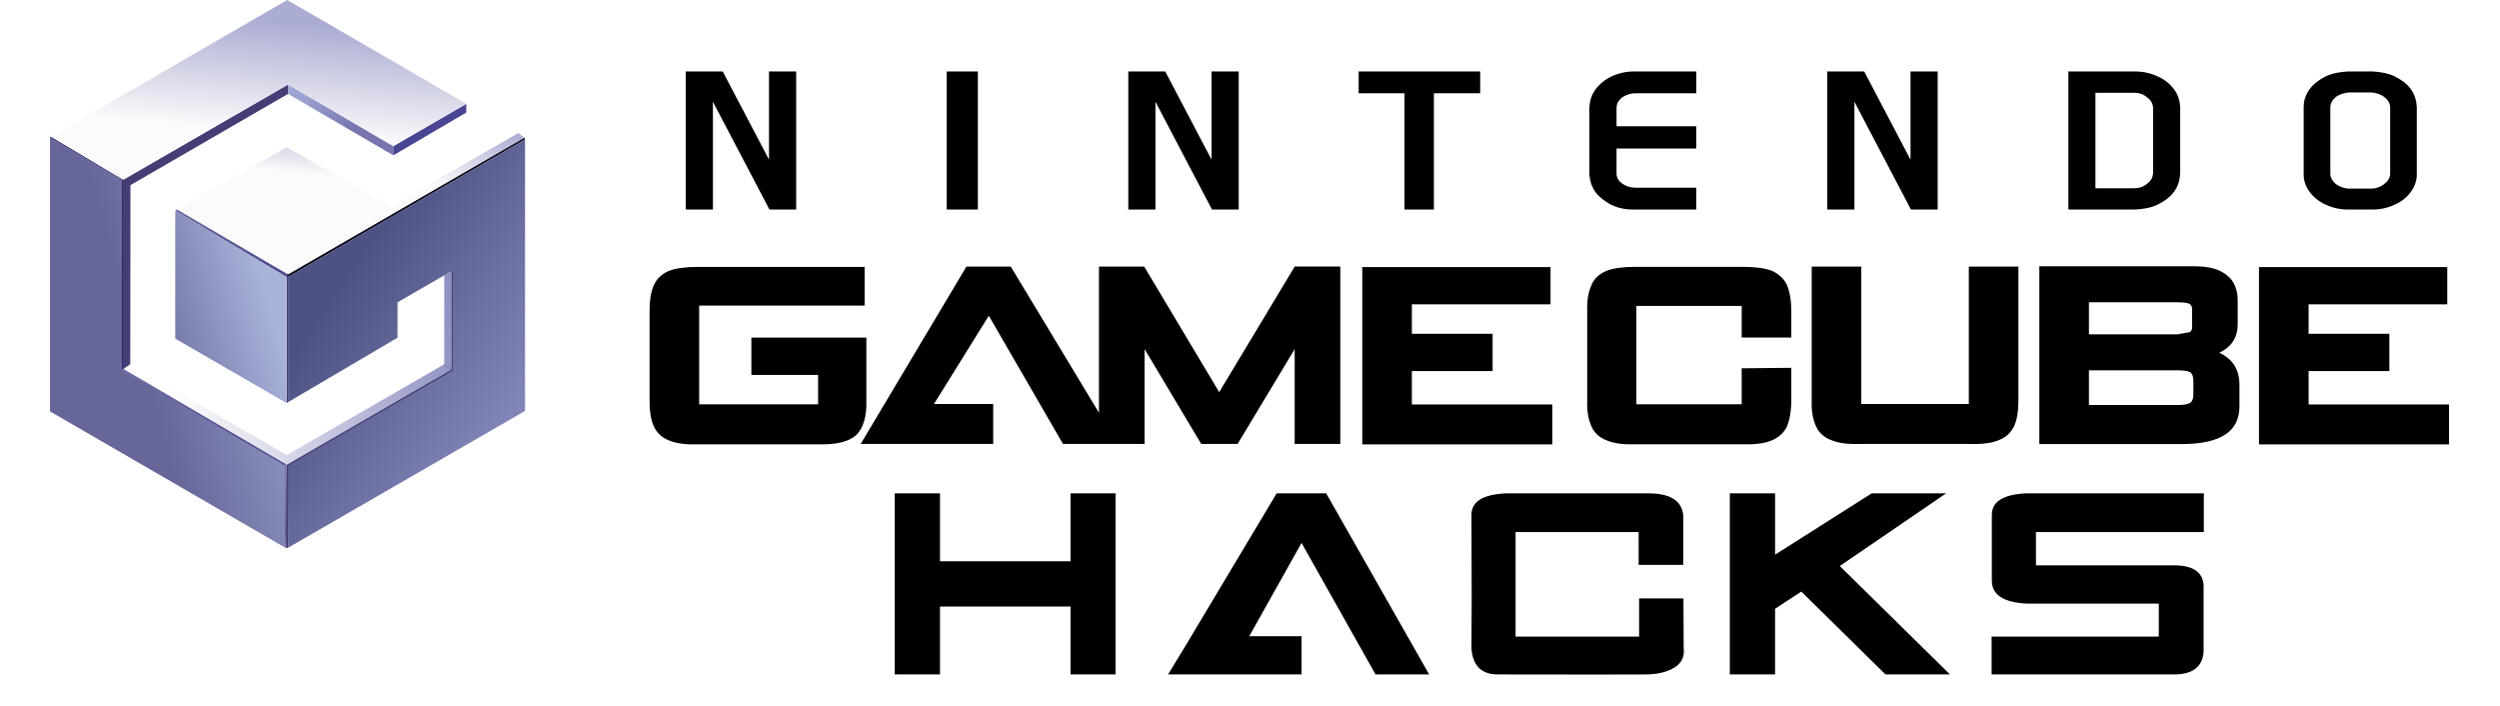
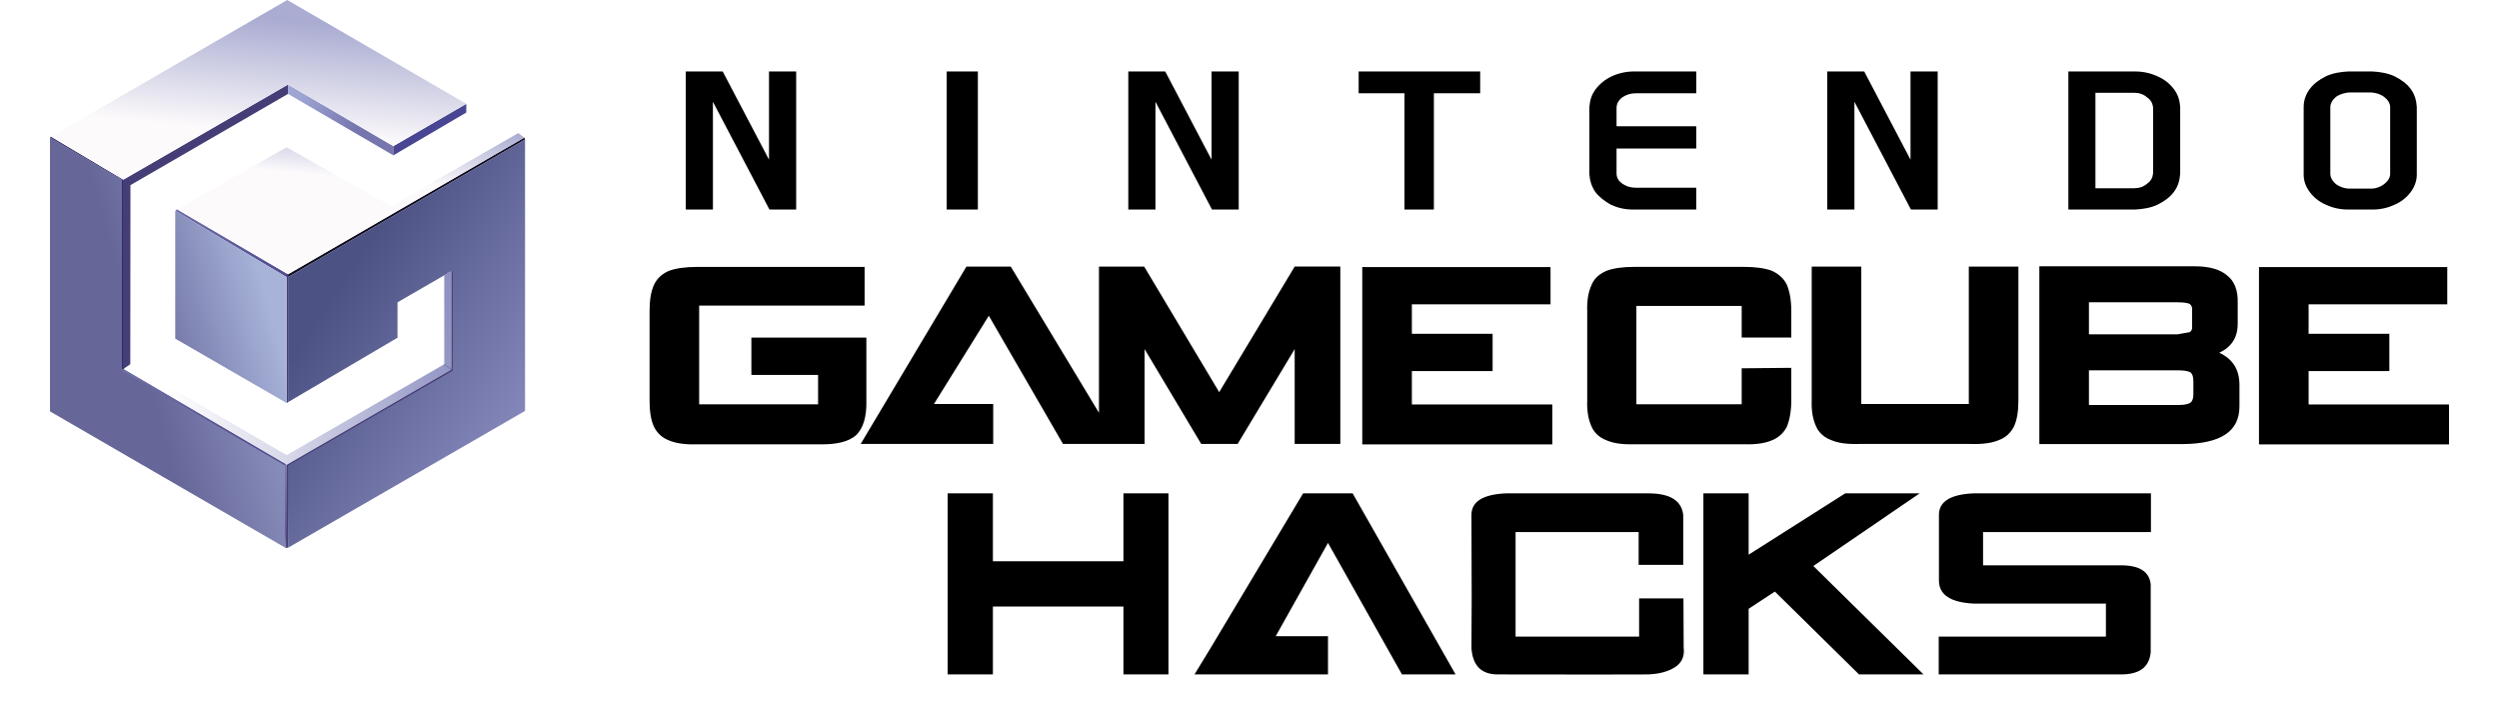
<svg xmlns="http://www.w3.org/2000/svg" width="567" height="160" xml:space="preserve" version="1.1" id="svg30">
  <defs id="defs30" />
  <linearGradient id="a" gradientUnits="userSpaceOnUse" x1="24.415" y1="564.872" x2="104.743" y2="551.509" gradientTransform="translate(11.337,-473.426)">
    <stop offset=".037" style="stop-color:#fff" id="stop1" />
    <stop offset=".896" style="stop-color:#898cbf" id="stop2" />
  </linearGradient>
  <linearGradient id="b" gradientUnits="userSpaceOnUse" x1="28.461" y1="68.837" x2="54.049" y2="68.837" gradientTransform="matrix(1,0,0,-1,11.297,123.99)">
    <stop offset="0" style="stop-color:#6e70a9" id="stop3" />
    <stop offset=".969" style="stop-color:#514a8e" id="stop4" />
  </linearGradient>
  <linearGradient id="c" gradientUnits="userSpaceOnUse" x1="53.857" y1="61.681" x2="54.185" y2="61.681" gradientTransform="matrix(1,0,0,-1,11.297,123.99)">
    <stop offset="0" style="stop-color:#6e70a9" id="stop5" />
    <stop offset=".969" style="stop-color:#514a8e" id="stop6" />
  </linearGradient>
  <linearGradient id="d" gradientUnits="userSpaceOnUse" x1="64.085" y1="540.326" x2="108.726" y2="569.631" gradientTransform="translate(11.337,-473.426)">
    <stop offset="0" style="stop-color:#4c5284" id="stop8" />
    <stop offset="1" style="stop-color:#8789bc" id="stop9" />
  </linearGradient>
  <linearGradient id="e" gradientUnits="userSpaceOnUse" x1="53.464" y1="596.999" x2="53.153" y2="577.096" gradientTransform="translate(11.337,-473.426)">
    <stop offset=".11" style="stop-color:#4c407e" id="stop10" />
    <stop offset=".89" style="stop-color:#669" id="stop11" />
    <stop offset="1" style="stop-color:#a7b3d9" id="stop12" />
    <stop offset="1" style="stop-color:#9ba5cd" id="stop13" />
  </linearGradient>
  <linearGradient id="f" gradientUnits="userSpaceOnUse" x1="4.824" y1="553.133" x2="66.026" y2="536.123" gradientTransform="translate(11.337,-473.426)">
    <stop offset=".233" style="stop-color:#669" id="stop15" />
    <stop offset=".724" style="stop-color:#a7b3d9" id="stop16" />
  </linearGradient>
  <linearGradient id="g" gradientUnits="userSpaceOnUse" x1="5.882" y1="556.931" x2="67.08" y2="539.924" gradientTransform="translate(11.337,-473.426)">
    <stop offset=".233" style="stop-color:#669" id="stop17" />
    <stop offset=".991" style="stop-color:#a7b3d9" id="stop18" />
  </linearGradient>
  <linearGradient id="h" gradientUnits="userSpaceOnUse" x1="19.586" y1="559.814" x2="43.921" y2="572.836" gradientTransform="translate(11.337,-473.426)">
    <stop offset="0" style="stop-color:#6e70a9" id="stop20" />
    <stop offset=".969" style="stop-color:#514a8e" id="stop21" />
  </linearGradient>
  <linearGradient id="i" gradientUnits="userSpaceOnUse" x1="55.735" y1="495.654" x2="71.185" y2="503.171" gradientTransform="translate(11.337,-473.426)">
    <stop offset=".037" style="stop-color:#9ea5d3" id="stop22" />
    <stop offset=".902" style="stop-color:#7675ae" id="stop23" />
  </linearGradient>
  <linearGradient id="j" gradientUnits="userSpaceOnUse" x1="0.219" y1="504.418" x2="0.219" y2="504.418" gradientTransform="translate(-0.005,-473.426)">
    <stop offset=".233" style="stop-color:#669" id="stop24" />
    <stop offset=".991" style="stop-color:#a7b3d9" id="stop25" />
  </linearGradient>
  <linearGradient id="k" gradientUnits="userSpaceOnUse" x1="49.386" y1="477.947" x2="45.741" y2="518.442" gradientTransform="translate(11.337,-473.426)">
    <stop offset="0" style="stop-color:#aaacd2" id="stop26" />
    <stop offset=".626" style="stop-color:#fcfafb" id="stop27" />
  </linearGradient>
  <linearGradient id="l" gradientUnits="userSpaceOnUse" x1="71.78" y1="473.265" x2="68.135" y2="513.761" gradientTransform="translate(11.337,-473.426)">
    <stop offset=".674" style="stop-color:#aaacd2" id="stop28" />
    <stop offset="1" style="stop-color:#fcfafb" id="stop29" />
  </linearGradient>
  <path fill="none" d="M 40.59,99.123 39.462,98.282" id="path1" />
  <path fill="url(#a)" d="M 65.041,105.427 102.407,83.824 V 61.505 l -1.614,0.933 v 20.17 L 65.041,103.224 29.564,82.608 27.97,83.691 Z" id="path2" style="fill:url(#a)" />
  <path fill="#7a7eae" d="M 100.793,82.608 V 82.52 l 1.614,1.165 v 0.139 l -0.102,0.076 -1.655,-1.21 z" id="path3" />
  <path fill="url(#b)" d="m 40.156,47.455 -0.398,0.398 25.283,14.998 0.305,-0.646 z" id="path4" style="fill:url(#b)" />
  <path fill="url(#c)" d="m 65.449,62.205 0.033,0.208 h -0.327 l 0.109,-0.208 z" id="path6" style="fill:url(#c)" />
  <path fill="#120f22" d="m 65.346,62.205 53.623,-30.999 0.158,0.441 -53.781,31.204 z" id="path7" />
  <path fill="#453d76" d="m 102.407,83.824 -37.366,21.603 -0.134,18.803 h 0.439 l 0.359,-18.501 37.219,-21.449 0.138,-22.968 h -0.655 z" id="path8" />
  <path fill="url(#d)" d="m 65.346,105.573 37.357,-21.511 v -22.73 l -12.511,7.234 v 8.029 L 65.346,91.212 V 62.851 l 53.781,-31.204 v 61.55 L 65.346,124.23 Z" id="path9" style="fill:url(#d)" />
  <path fill="url(#e)" d="m 64.744,124.23 h 0.297 v -18.803 l -1.057,-0.621 0.76,19.424" id="path13" style="fill:url(#e)" />
  <path fill="#2d2868" d="m 27.884,40.703 0.229,0.194 0.091,42.635 -0.234,0.159 -0.142,-0.09 0.056,-42.898" id="path14" />
  <path fill="#453d76" d="M 29.602,41.987 29.564,82.608 27.97,83.691 V 40.755 L 65.346,19.174 V 21.3 Z m 35.744,20.107 v 29.118 l -0.305,0.205 V 62.028 Z" id="path15" />
  <path fill="url(#f)" d="M 39.758,76.802 65.041,91.417 V 62.851 L 39.758,47.853 Z" id="path16" style="fill:url(#f)" />
  <path fill="url(#g)" d="M 11.342,93.302 64.744,124.23 V 105.251 L 27.97,83.691 V 40.964 L 11.342,31.206 Z" id="path18" style="fill:url(#g)" />
  <g fill="#2d2868" id="g20" transform="translate(11.342)">
    <path d="m 16.343,40.755 h 0.285 v 42.938 h -0.285 z" id="path19" />
    <path d="M 0.214,30.992 0,31.206 l 16.486,9.691 0.142,-0.142 z" id="path20" />
  </g>
  <path fill="url(#h)" d="m 64.744,105.251 v 0.352 L 27.685,84.015 v -0.324 h 0.285 z" id="path21" style="fill:url(#h)" />
  <path fill="url(#i)" d="m 89.243,33.142 v 2.089 L 65.346,21.3 v -2.126 z" id="path23" style="fill:url(#i)" />
  <path fill="#484592" d="m 89.243,35.231 16.553,-9.707 v -1.972 l -16.553,9.59 z" id="path24" />
  <path fill="url(#k)" d="M 11.556,30.992 65.175,0 105.796,23.552 89.243,33.142 65.346,19.174 27.97,40.755 Z" id="path27" style="fill:url(#k)" />
  <path fill="url(#l)" d="m 65.346,62.205 -25.19,-14.75 24.866,-14.046 23.689,13.372 28.863,-16.589 1.395,1.014 z" id="path29" style="fill:url(#l)" />
  <g id="g30">
    <path d="m 384.862,21.158 v -4.949 h -14.143 c -1.816,0 -3.533,0.404 -5.054,1.11 -1.513,0.71 -2.726,1.718 -3.634,2.932 -0.908,1.209 -1.314,2.529 -1.416,4.04 v 15.252 c 0.1,1.417 0.508,2.729 1.313,3.944 0.912,1.21 2.121,2.116 3.537,2.924 1.516,0.71 3.127,1.115 5.053,1.115 h 14.34 v -4.949 h -13.739 a 5.319,5.319 0 0 1 -3.022,-0.911 c -0.815,-0.604 -1.318,-1.312 -1.318,-2.319 V 33.69 h 18.082 v -5.053 h -18.082 v -4.142 c 0,-1.013 0.503,-1.817 1.318,-2.427 a 5.31,5.31 0 0 1 3.022,-0.91 h 13.739 m 84.436,-4.948 v 31.317 h 15.102 c 1.916,-0.098 3.625,-0.405 5.139,-1.107 1.609,-0.804 2.818,-1.712 3.723,-2.921 0.908,-1.203 1.307,-2.615 1.408,-4.127 V 24.266 c -0.102,-1.507 -0.5,-2.821 -1.408,-4.028 -0.904,-1.208 -2.111,-2.213 -3.723,-2.921 -1.514,-0.705 -3.225,-1.107 -5.139,-1.107 z m 17.826,5.842 c 0.898,0.604 1.303,1.407 1.404,2.418 v 14.803 c -0.104,1.006 -0.506,1.812 -1.404,2.416 -0.809,0.703 -1.82,1.005 -2.928,1.005 h -8.758 V 21.046 h 8.758 c 1.108,0 2.119,0.301 2.928,1.006 m 56.18,-4.75 c -1.488,-0.692 -3.172,-0.993 -5.053,-1.093 h -5.453 c -1.885,0.099 -3.566,0.4 -5.057,1.093 -1.584,0.794 -2.775,1.68 -3.666,2.874 -0.895,1.186 -1.389,2.576 -1.389,4.063 v 15.359 c 0,1.486 0.494,2.777 1.389,3.967 0.891,1.19 2.082,2.179 3.666,2.874 1.49,0.693 3.172,1.089 5.057,1.089 h 5.453 c 1.881,0 3.563,-0.396 5.053,-1.089 1.584,-0.694 2.773,-1.684 3.666,-2.874 0.893,-1.191 1.387,-2.577 1.387,-3.967 v -15.36 c -0.096,-1.487 -0.494,-2.877 -1.387,-4.063 -0.893,-1.194 -2.082,-2.08 -3.666,-2.873 z m -2.379,4.656 c 0.891,0.694 1.387,1.484 1.387,2.382 v 15.059 c 0,0.892 -0.496,1.686 -1.387,2.379 -0.793,0.597 -1.787,0.994 -2.873,0.994 h -5.055 c -1.094,0 -2.084,-0.396 -2.977,-0.994 -0.789,-0.694 -1.285,-1.487 -1.285,-2.379 V 24.34 c 0,-0.897 0.496,-1.688 1.285,-2.382 0.893,-0.596 1.883,-0.893 2.977,-0.992 h 5.055 c 1.087,0.101 2.08,0.397 2.873,0.992 M 180.643,16.21 H 174.48 V 36.213 L 163.976,16.21 h -8.385 v 31.317 h 6.163 V 23.083 l 12.828,24.444 h 6.061 V 16.21 m 100.41,0 H 274.89 V 36.213 L 264.385,16.21 H 256 v 31.317 h 6.163 V 23.083 l 12.828,24.444 h 6.062 V 16.21 m 158.588,0 h -6.162 V 36.213 L 422.975,16.21 h -8.387 v 31.317 h 6.163 V 23.083 l 12.828,24.444 h 6.062 V 16.21 M 221.868,47.527 V 16.21 h -7.07 v 31.317 h 7.07 M 308.264,16.21 v 4.949 h 10.401 v 26.369 h 6.671 v -26.37 h 10.504 v -4.949 h -27.578 m 247,52.821 v -8.463 h -42.717 v 40.229 h 43.113 v -9.062 h -31.855 v -7.57 h 18.316 V 75.707 H 523.803 V 69.03 h 31.459 m -47.546,-0.275 c 0.096,-2.785 -0.697,-4.977 -2.393,-6.274 -1.596,-1.394 -4.08,-2.09 -7.467,-2.09 h -35.148 v 40.325 h 32.658 c 8.563,-0.099 12.744,-2.887 12.744,-8.562 v -4.883 c 0,-3.382 -1.492,-5.87 -4.582,-7.262 2.789,-1.298 4.188,-3.487 4.188,-6.576 z m -10.854,0.2 c 0.398,0.399 0.602,0.8 0.496,1.396 v 3.685 c 0.104,0.495 -0.098,0.995 -0.496,1.293 l -2.795,0.495 H 473.96 v -7.266 h 20.107 c 1.502,0 2.496,0.199 2.795,0.397 z m -22.902,22.9 v -7.867 h 20.211 c 1.496,0 2.393,0.201 2.889,0.5 0.402,0.401 0.596,0.998 0.596,1.993 v 2.886 c 0,0.897 -0.191,1.594 -0.596,1.891 -0.496,0.4 -1.393,0.597 -2.889,0.597 H 473.96 M 457.956,60.458 h -11.25 V 91.625 H 422.31 V 60.458 h -11.248 v 30.271 c -0.106,2.486 0.295,4.484 0.99,5.975 0.6,1.395 1.797,2.49 3.389,3.089 1.597,0.695 3.684,0.993 6.47,0.896 h 25.093 c 2.789,0.097 4.977,-0.201 6.57,-0.896 1.59,-0.599 2.689,-1.694 3.389,-3.089 0.695,-1.491 0.996,-3.487 0.996,-5.975 V 60.458 m -52.527,4.149 c -0.705,-1.489 -1.896,-2.488 -3.388,-3.186 -1.596,-0.602 -3.784,-0.898 -6.473,-0.898 H 370.98 c -2.789,0 -4.881,0.298 -6.478,0.898 -1.591,0.697 -2.786,1.696 -3.382,3.186 -0.697,1.494 -1.096,3.484 -0.993,5.974 v 20.214 c -0.103,2.484 0.296,4.48 0.993,5.971 0.596,1.396 1.791,2.491 3.382,3.093 1.597,0.693 3.688,0.991 6.478,0.893 h 24.592 c 2.688,0.098 4.877,-0.199 6.473,-0.893 a 6.48,6.48 0 0 0 3.387,-3.093 c 0.597,-1.489 0.996,-3.485 0.996,-5.971 v -7.371 l -11.256,0.105 v 8.162 H 371.279 V 69.39 h 23.893 v 7.165 h 11.256 v -5.974 c 0,-2.585 -0.399,-4.574 -0.996,-5.974 m -53.629,4.423 v -8.463 h -42.718 v 40.229 h 43.116 V 91.734 H 320.34 v -7.57 h 18.321 V 75.707 H 320.34 V 69.03 h 31.463 m -58.05,-8.572 -17.127,28.48 -17.025,-28.48 H 249.347 V 93.617 L 229.331,60.458 h -10.056 l -23.994,40.228 h 30.068 v -9.061 h -13.442 l 12.447,-20.013 16.828,29.072 h 18.519 V 79.179 l 12.842,21.505 h 8.266 l 12.942,-21.505 v 21.505 h 10.354 V 60.457 h -10.354 m -97.579,8.85 v -8.77 h -37.938 c -2.685,0 -4.879,0.3 -6.474,0.899 -1.59,0.696 -2.686,1.698 -3.381,3.187 -0.7,1.493 -0.998,3.483 -0.998,5.975 v 20.21 c 0,2.486 0.298,4.483 0.998,5.975 0.696,1.395 1.792,2.49 3.381,3.091 1.594,0.692 3.789,0.991 6.474,0.895 h 27.584 c 3.978,0.097 6.768,-0.599 8.458,-2.091 1.595,-1.595 2.391,-4.183 2.294,-7.868 V 76.57 h -26.088 v 8.47 h 15.135 v 6.667 h -26.985 v -22.4 h 37.54" id="path30" />
  </g>
-   <path style="font-size:51.333px;font-family:GAMECUBEN;-inkscape-font-specification:GAMECUBEN;text-align:center;text-anchor:middle" d="m 242.898,137.559 v 15.4 h 10.215 v -41.067 h -10.215 v 15.4 h -29.619 v -15.4 h -10.267 v 41.067 h 10.267 V 137.559 Z m 69.197,15.4 -16.786,-29.825 -11.858,21.149 h 11.858 v 8.675 h -30.287 l 3.696,-6.057 20.944,-35.009 h 11.242 l 23.357,41.067 z m 59.701,-32.289 h -27.925 v 23.716 h 28.028 v -8.675 h 10.061 l 0.051,11.242 q 0.462,3.747 -3.747,5.236 -1.797,0.667 -4.312,0.77 -6.571,0.051 -34.137,0 -5.544,0 -5.955,-5.955 0.103,-7.495 0,-30.235 0,-4.517 7.803,-4.877 h 32.34 q 7.341,0 7.905,4.877 v 11.345 h -10.113 z m 30.954,17.402 5.955,-3.901 19.096,18.788 h 14.63 l -24.999,-24.589 24.127,-16.478 h -16.889 l -21.919,13.911 V 111.892 H 392.483 v 41.067 h 10.267 z m 90.552,14.887 H 451.876 v -8.573 h 37.935 v -7.495 H 459.73 q -7.803,-0.411 -7.803,-5.236 v -14.887 q 0,-4.517 7.803,-4.877 h 40.297 v 8.778 h -38.089 v 7.546 h 31.313 q 6.263,0 6.725,4.312 v 15.4 q -0.462,5.031 -6.673,5.031 z" id="text30" aria-label="HACKS" />
+   <path style="font-size:51.333px;font-family:GAMECUBEN;-inkscape-font-specification:GAMECUBEN;text-align:center;text-anchor:middle" d="m 254.898,137.559 v 15.4 h 10.215 v -41.067 h -10.215 v 15.4 h -29.619 v -15.4 h -10.267 v 41.067 h 10.267 V 137.559 Z m 63.197,15.4 -16.786,-29.825 -11.858,21.149 h 11.858 v 8.675 h -30.287 l 3.696,-6.057 20.944,-35.009 h 11.242 l 23.357,41.067 z m 53.701,-32.289 h -27.925 v 23.716 h 28.028 v -8.675 h 10.061 l 0.051,11.242 c 0.308,2.498 -0.941,4.244 -3.747,5.236 -1.198,0.445 -2.635,0.702 -4.312,0.77 -4.38,0.034 -15.759,0.034 -34.137,0 -3.696,0 -5.681,-1.985 -5.955,-5.955 0.068,-4.996 0.068,-15.075 0,-30.235 0,-3.012 2.601,-4.637 7.803,-4.877 h 32.34 c 4.894,0 7.529,1.626 7.905,4.877 v 11.345 h -10.113 z m 24.954,17.402 5.955,-3.901 19.096,18.788 h 14.63 l -24.999,-24.589 24.127,-16.478 h -16.889 l -21.919,13.911 V 111.892 H 386.483 v 41.067 h 10.267 z m 84.552,14.887 H 439.876 v -8.573 h 37.935 v -7.495 H 447.73 c -5.202,-0.274 -7.803,-2.019 -7.803,-5.236 v -14.887 c 0,-3.012 2.601,-4.637 7.803,-4.877 h 40.297 v 8.778 h -38.089 v 7.546 h 31.313 c 4.175,0 6.417,1.437 6.725,4.312 v 15.4 c -0.308,3.354 -2.532,5.031 -6.673,5.031 z" id="text30" aria-label="HACKS" />
</svg>
